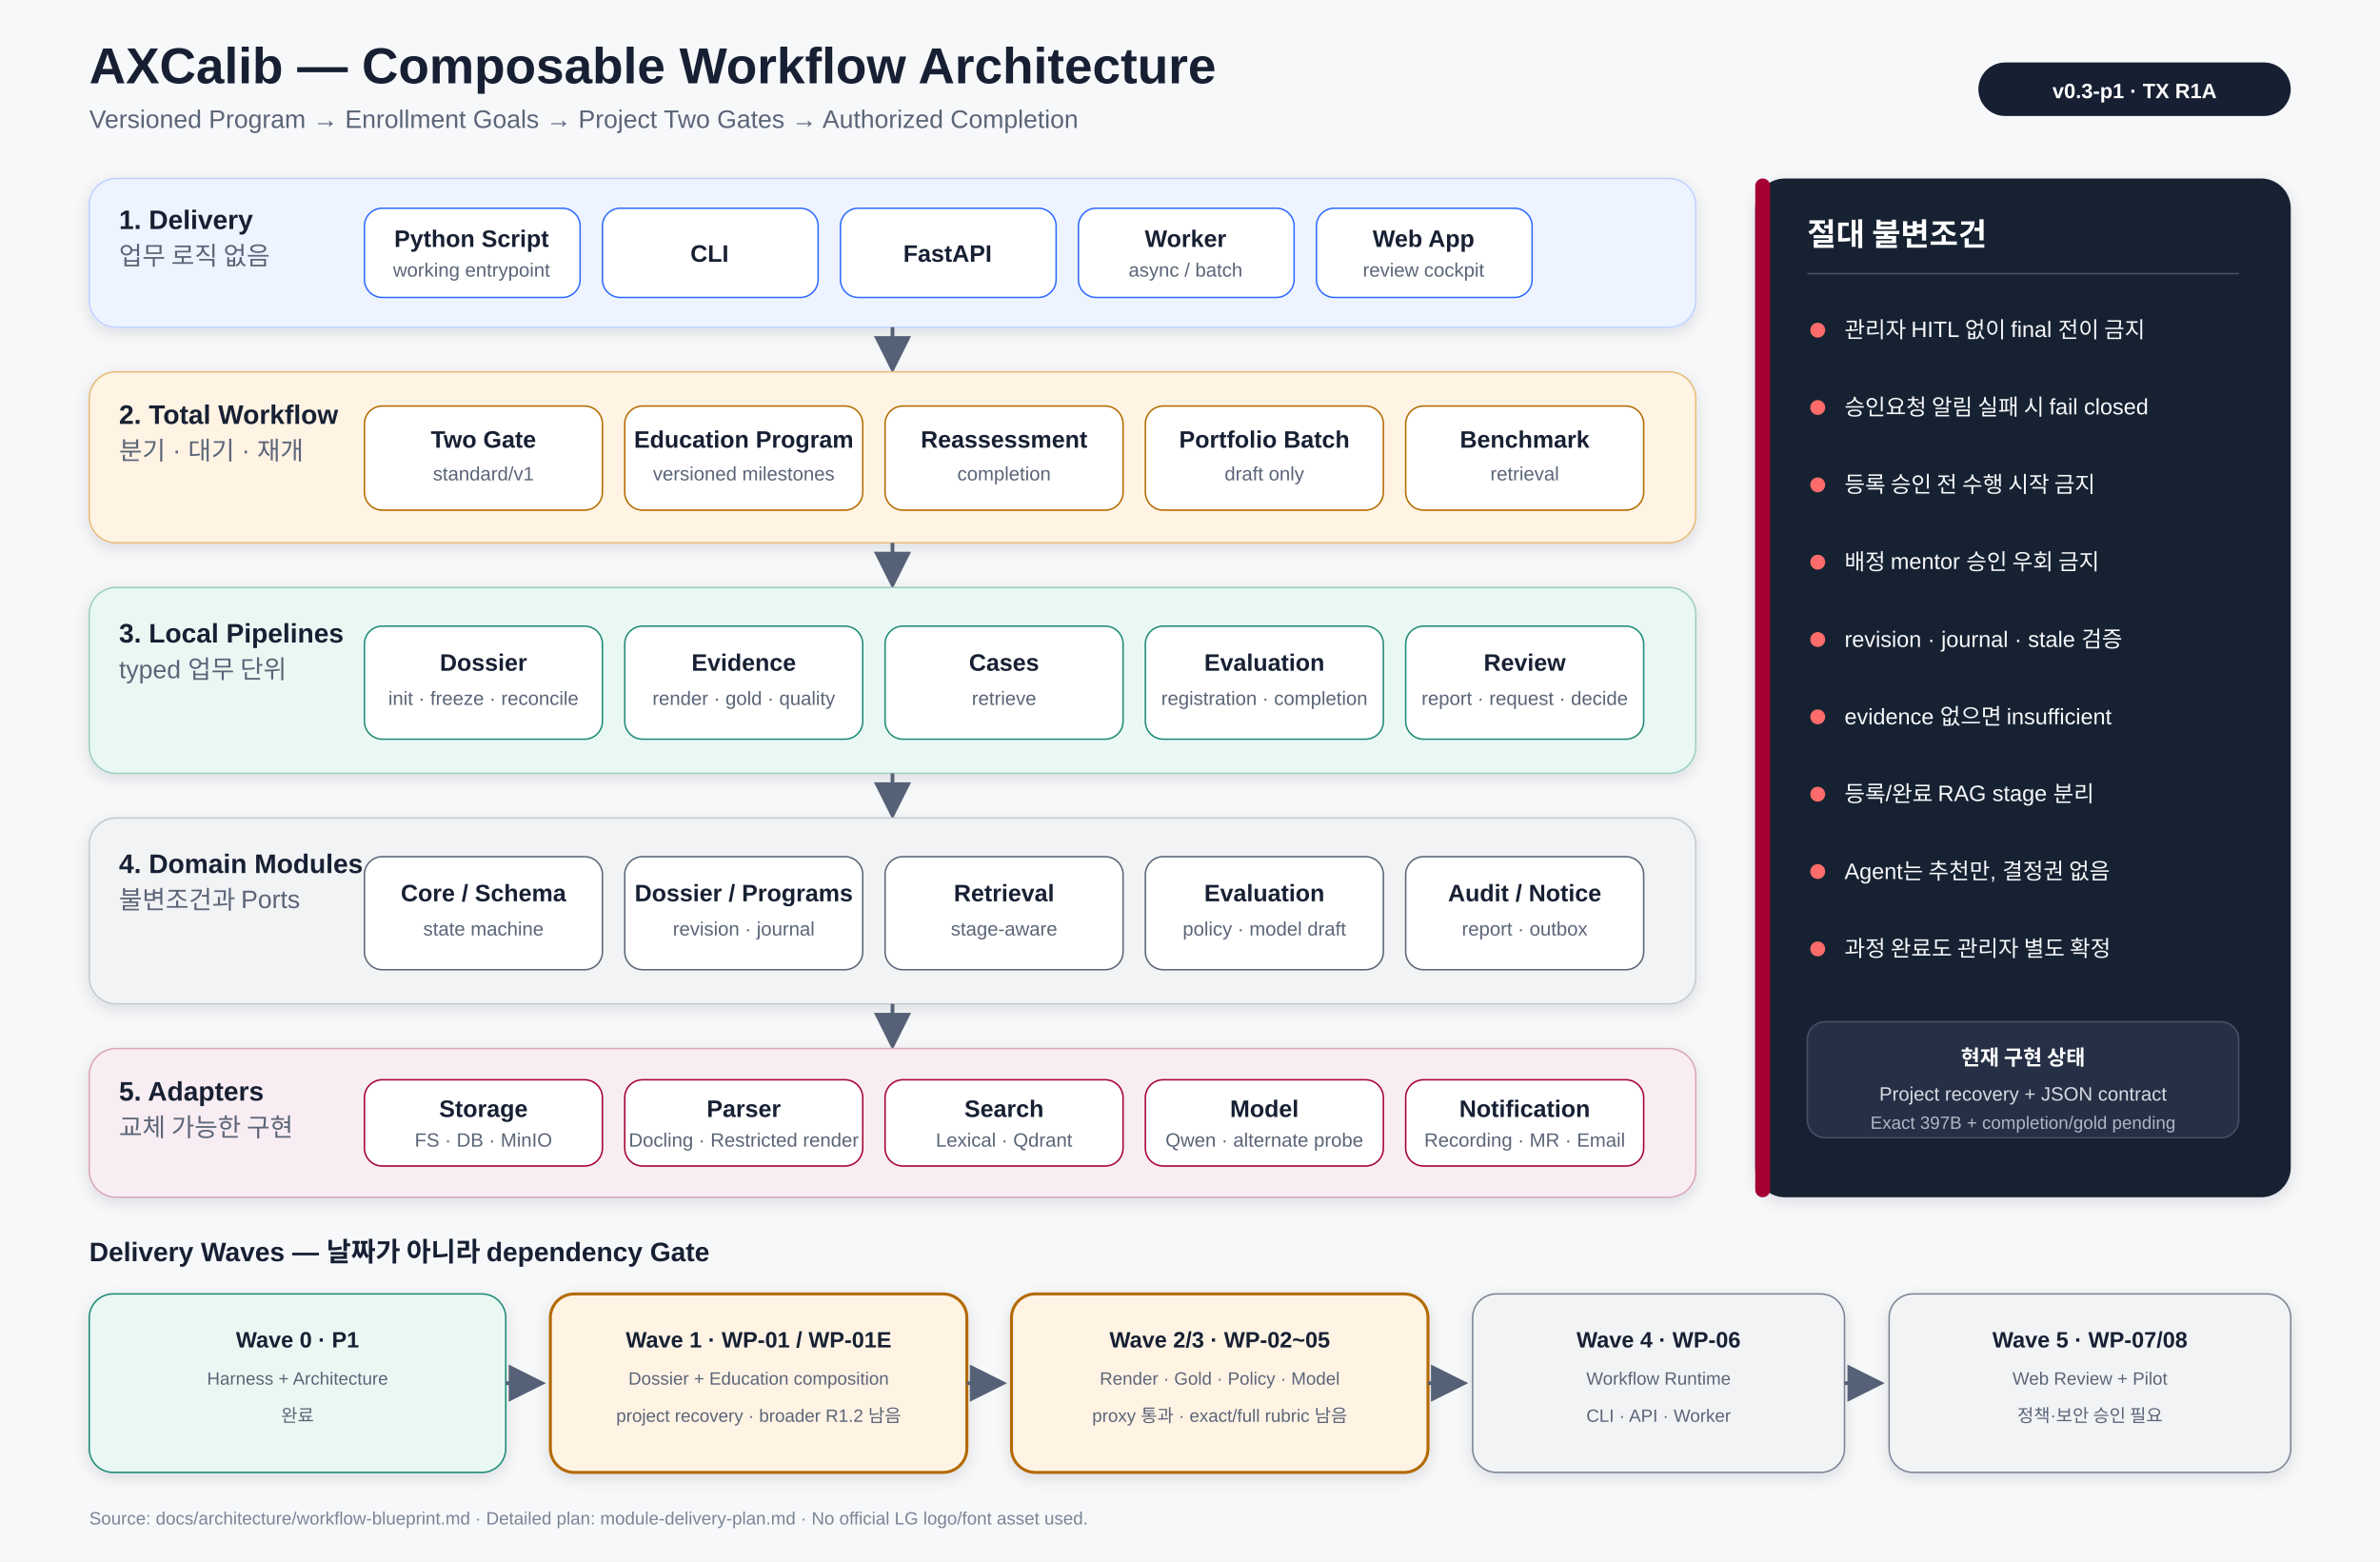
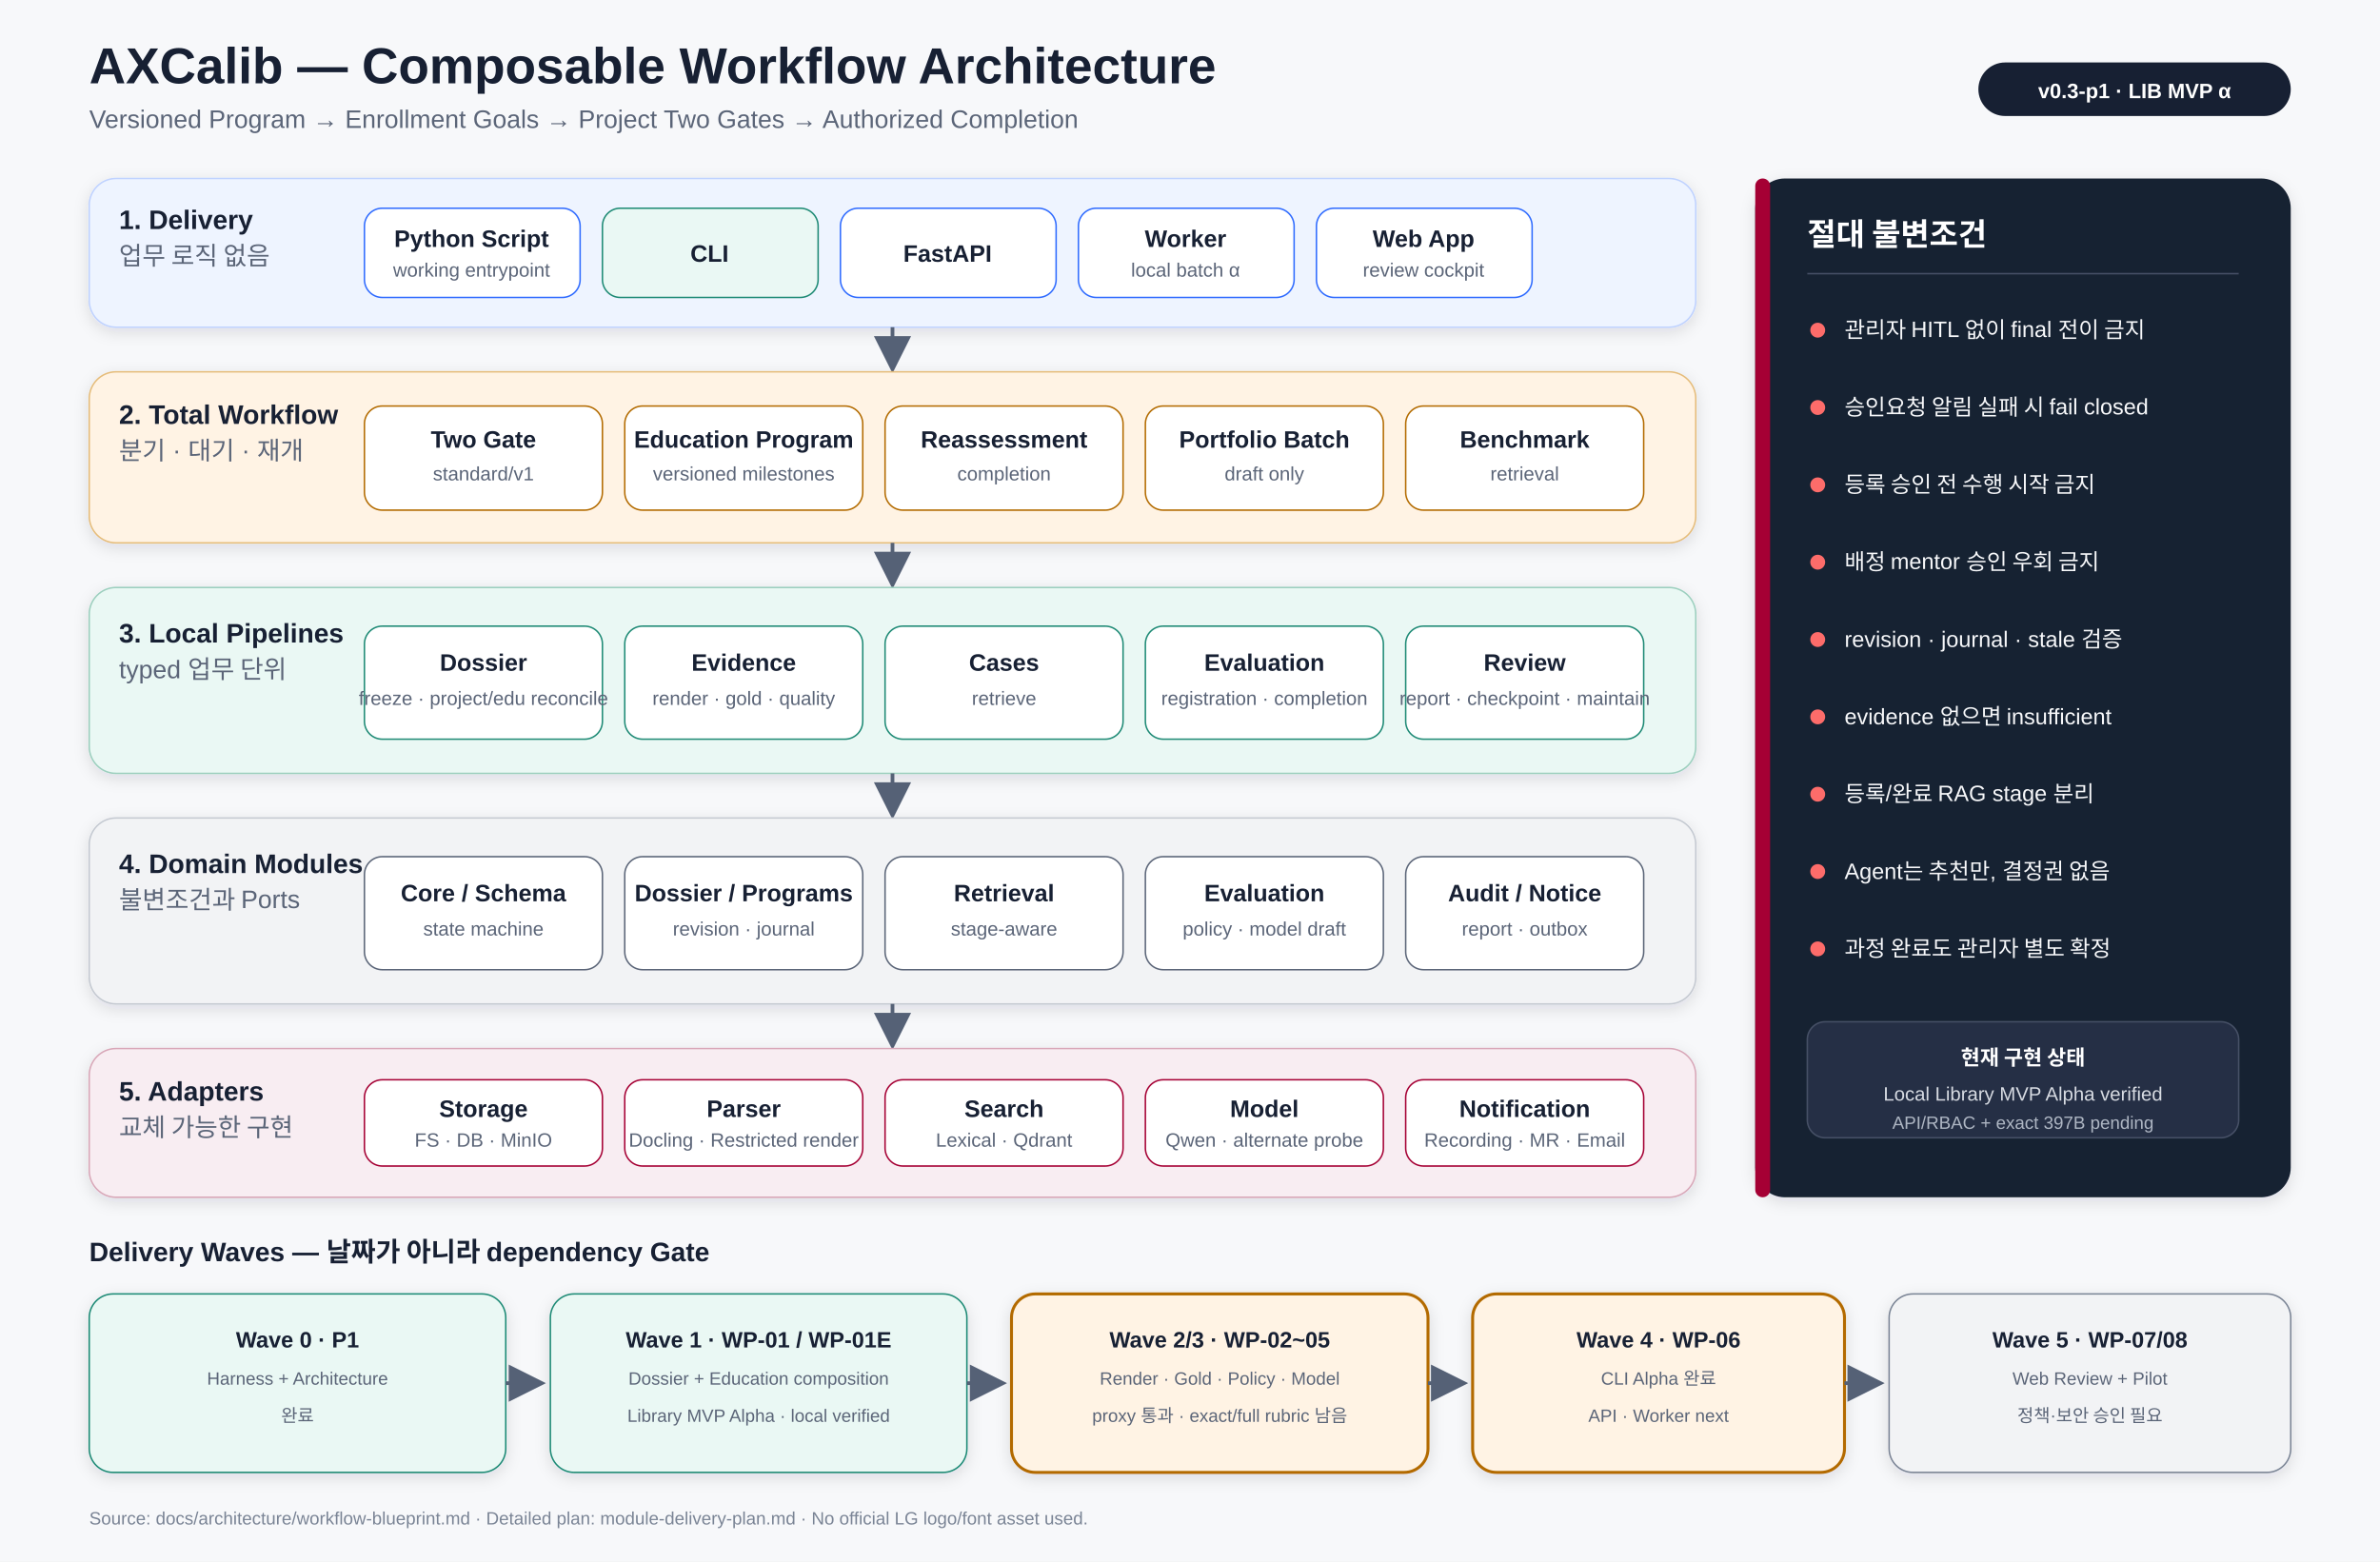
<svg xmlns="http://www.w3.org/2000/svg" width="1600" height="1050" viewBox="0 0 1600 1050" role="img" aria-labelledby="title desc">
  <defs>
    <filter id="shadow" x="-10%" y="-10%" width="120%" height="130%">
      <feDropShadow dx="0" dy="3" stdDeviation="5" flood-color="#172033" flood-opacity="0.12" />
    </filter>
    <marker id="arrow" markerWidth="10" markerHeight="10" refX="8" refY="5" orient="auto" markerUnits="strokeWidth">
      <path d="M 0 0 L 10 5 L 0 10 z" fill="#556176" />
    </marker>
    <style>
      .title { font: 700 34px Arial, 'Noto Sans KR', sans-serif; fill: #172033; }
      .subtitle { font: 400 17px Arial, 'Noto Sans KR', sans-serif; fill: #5B6578; }
      .lane-title { font: 700 18px Arial, 'Noto Sans KR', sans-serif; fill: #172033; }
      .box-title { font: 700 16px Arial, 'Noto Sans KR', sans-serif; fill: #172033; text-anchor: middle; }
      .box-note { font: 400 13px Arial, 'Noto Sans KR', sans-serif; fill: #5B6578; text-anchor: middle; }
      .panel-title { font: 700 21px Arial, 'Noto Sans KR', sans-serif; fill: #FFFFFF; }
      .panel-text { font: 400 15px Arial, 'Noto Sans KR', sans-serif; fill: #F7F8FA; }
      .wave-title { font: 700 15px Arial, 'Noto Sans KR', sans-serif; fill: #172033; text-anchor: middle; }
      .wave-note { font: 400 12px Arial, 'Noto Sans KR', sans-serif; fill: #5B6578; text-anchor: middle; }
      .arrow { stroke: #556176; stroke-width: 2.5; fill: none; marker-end: url(#arrow); }
    </style>
  </defs>
  <rect width="1600" height="1050" fill="#F7F8FA" />
  <text x="60" y="56" class="title">AXCalib — Composable Workflow Architecture</text>
  <text x="60" y="86" class="subtitle">Versioned Program → Enrollment Goals → Project Two Gates → Authorized Completion</text>
  <rect x="1330" y="42" width="210" height="36" rx="18" fill="#172033" />
-   <text x="1435" y="66" font-family="Arial, 'Noto Sans KR', sans-serif" font-size="14" font-weight="700" fill="#FFFFFF" text-anchor="middle">v0.3-p1 · TX R1A</text>
+   <text x="1435" y="66" font-family="Arial, 'Noto Sans KR', sans-serif" font-size="14" font-weight="700" fill="#FFFFFF" text-anchor="middle">v0.3-p1 · LIB MVP α</text>
  <rect x="60" y="120" width="1080" height="100" rx="18" fill="#EEF4FF" stroke="#BFD2FF" filter="url(#shadow)" />
  <text x="80" y="154" class="lane-title">1. Delivery</text>
  <text x="80" y="178" class="subtitle">업무 로직 없음</text>
  <g>
    <rect x="245" y="140" width="145" height="60" rx="12" fill="#FFFFFF" stroke="#2F6BFF" />
    <text x="317" y="166" class="box-title">Python Script</text>
    <text x="317" y="186" class="box-note">working entrypoint</text>
-     <rect x="405" y="140" width="145" height="60" rx="12" fill="#FFFFFF" stroke="#2F6BFF" />
+     <rect x="405" y="140" width="145" height="60" rx="12" fill="#EAF8F4" stroke="#1E8A75" />
    <text x="477" y="176" class="box-title">CLI</text>
    <rect x="565" y="140" width="145" height="60" rx="12" fill="#FFFFFF" stroke="#2F6BFF" />
    <text x="637" y="176" class="box-title">FastAPI</text>
    <rect x="725" y="140" width="145" height="60" rx="12" fill="#FFFFFF" stroke="#2F6BFF" />
    <text x="797" y="166" class="box-title">Worker</text>
-     <text x="797" y="186" class="box-note">async / batch</text>
+     <text x="797" y="186" class="box-note">local batch α</text>
    <rect x="885" y="140" width="145" height="60" rx="12" fill="#FFFFFF" stroke="#2F6BFF" />
    <text x="957" y="166" class="box-title">Web App</text>
    <text x="957" y="186" class="box-note">review cockpit</text>
  </g>
  <path class="arrow" d="M 600 220 L 600 246" />
  <rect x="60" y="250" width="1080" height="115" rx="18" fill="#FFF3E4" stroke="#E5BC7A" filter="url(#shadow)" />
  <text x="80" y="285" class="lane-title">2. Total Workflow</text>
  <text x="80" y="309" class="subtitle">분기 · 대기 · 재개</text>
  <g>
    <rect x="245" y="273" width="160" height="70" rx="12" fill="#FFFFFF" stroke="#B36B00" />
    <text x="325" y="301" class="box-title">Two Gate</text>
    <text x="325" y="323" class="box-note">standard/v1</text>
    <rect x="420" y="273" width="160" height="70" rx="12" fill="#FFFFFF" stroke="#B36B00" />
    <text x="500" y="301" class="box-title">Education Program</text>
    <text x="500" y="323" class="box-note">versioned milestones</text>
    <rect x="595" y="273" width="160" height="70" rx="12" fill="#FFFFFF" stroke="#B36B00" />
    <text x="675" y="301" class="box-title">Reassessment</text>
    <text x="675" y="323" class="box-note">completion</text>
    <rect x="770" y="273" width="160" height="70" rx="12" fill="#FFFFFF" stroke="#B36B00" />
    <text x="850" y="301" class="box-title">Portfolio Batch</text>
    <text x="850" y="323" class="box-note">draft only</text>
    <rect x="945" y="273" width="160" height="70" rx="12" fill="#FFFFFF" stroke="#B36B00" />
    <text x="1025" y="301" class="box-title">Benchmark</text>
    <text x="1025" y="323" class="box-note">retrieval</text>
  </g>
  <path class="arrow" d="M 600 365 L 600 391" />
  <rect x="60" y="395" width="1080" height="125" rx="18" fill="#EAF8F4" stroke="#9CCFBE" filter="url(#shadow)" />
  <text x="80" y="432" class="lane-title">3. Local Pipelines</text>
  <text x="80" y="456" class="subtitle">typed 업무 단위</text>
  <g>
    <rect x="245" y="421" width="160" height="76" rx="12" fill="#FFFFFF" stroke="#1E8A75" />
    <text x="325" y="451" class="box-title">Dossier</text>
-     <text x="325" y="474" class="box-note">init · freeze · reconcile</text>
+     <text x="325" y="474" class="box-note">freeze · project/edu reconcile</text>
    <rect x="420" y="421" width="160" height="76" rx="12" fill="#FFFFFF" stroke="#1E8A75" />
    <text x="500" y="451" class="box-title">Evidence</text>
    <text x="500" y="474" class="box-note">render · gold · quality</text>
    <rect x="595" y="421" width="160" height="76" rx="12" fill="#FFFFFF" stroke="#1E8A75" />
    <text x="675" y="451" class="box-title">Cases</text>
    <text x="675" y="474" class="box-note">retrieve</text>
    <rect x="770" y="421" width="160" height="76" rx="12" fill="#FFFFFF" stroke="#1E8A75" />
    <text x="850" y="451" class="box-title">Evaluation</text>
    <text x="850" y="474" class="box-note">registration · completion</text>
    <rect x="945" y="421" width="160" height="76" rx="12" fill="#FFFFFF" stroke="#1E8A75" />
    <text x="1025" y="451" class="box-title">Review</text>
-     <text x="1025" y="474" class="box-note">report · request · decide</text>
+     <text x="1025" y="474" class="box-note">report · checkpoint · maintain</text>
  </g>
  <path class="arrow" d="M 600 520 L 600 546" />
  <rect x="60" y="550" width="1080" height="125" rx="18" fill="#F2F3F5" stroke="#C4C9D1" filter="url(#shadow)" />
  <text x="80" y="587" class="lane-title">4. Domain Modules</text>
  <text x="80" y="611" class="subtitle">불변조건과 Ports</text>
  <g>
    <rect x="245" y="576" width="160" height="76" rx="12" fill="#FFFFFF" stroke="#5B6578" />
    <text x="325" y="606" class="box-title">Core / Schema</text>
    <text x="325" y="629" class="box-note">state machine</text>
    <rect x="420" y="576" width="160" height="76" rx="12" fill="#FFFFFF" stroke="#5B6578" />
    <text x="500" y="606" class="box-title">Dossier / Programs</text>
    <text x="500" y="629" class="box-note">revision · journal</text>
    <rect x="595" y="576" width="160" height="76" rx="12" fill="#FFFFFF" stroke="#5B6578" />
    <text x="675" y="606" class="box-title">Retrieval</text>
    <text x="675" y="629" class="box-note">stage-aware</text>
    <rect x="770" y="576" width="160" height="76" rx="12" fill="#FFFFFF" stroke="#5B6578" />
    <text x="850" y="606" class="box-title">Evaluation</text>
    <text x="850" y="629" class="box-note">policy · model draft</text>
    <rect x="945" y="576" width="160" height="76" rx="12" fill="#FFFFFF" stroke="#5B6578" />
    <text x="1025" y="606" class="box-title">Audit / Notice</text>
    <text x="1025" y="629" class="box-note">report · outbox</text>
  </g>
  <path class="arrow" d="M 600 675 L 600 701" />
  <rect x="60" y="705" width="1080" height="100" rx="18" fill="#F8EDF2" stroke="#D8A7B8" filter="url(#shadow)" />
  <text x="80" y="740" class="lane-title">5. Adapters</text>
  <text x="80" y="764" class="subtitle">교체 가능한 구현</text>
  <g>
    <rect x="245" y="726" width="160" height="58" rx="12" fill="#FFFFFF" stroke="#A50034" />
    <text x="325" y="751" class="box-title">Storage</text>
    <text x="325" y="771" class="box-note">FS · DB · MinIO</text>
    <rect x="420" y="726" width="160" height="58" rx="12" fill="#FFFFFF" stroke="#A50034" />
    <text x="500" y="751" class="box-title">Parser</text>
    <text x="500" y="771" class="box-note">Docling · Restricted render</text>
    <rect x="595" y="726" width="160" height="58" rx="12" fill="#FFFFFF" stroke="#A50034" />
    <text x="675" y="751" class="box-title">Search</text>
    <text x="675" y="771" class="box-note">Lexical · Qdrant</text>
    <rect x="770" y="726" width="160" height="58" rx="12" fill="#FFFFFF" stroke="#A50034" />
    <text x="850" y="751" class="box-title">Model</text>
    <text x="850" y="771" class="box-note">Qwen · alternate probe</text>
    <rect x="945" y="726" width="160" height="58" rx="12" fill="#FFFFFF" stroke="#A50034" />
    <text x="1025" y="751" class="box-title">Notification</text>
    <text x="1025" y="771" class="box-note">Recording · MR · Email</text>
  </g>
  <rect x="1180" y="120" width="360" height="685" rx="20" fill="#172033" filter="url(#shadow)" />
  <rect x="1180" y="120" width="10" height="685" rx="5" fill="#A50034" />
  <text x="1215" y="165" class="panel-title">절대 불변조건</text>
  <line x1="1215" y1="184" x2="1505" y2="184" stroke="#465066" />
  <g class="panel-text">
    <circle cx="1222" cy="222" r="5" fill="#FD6C6A" />
    <text x="1240" y="227">관리자 HITL 없이 final 전이 금지</text>
    <circle cx="1222" cy="274" r="5" fill="#FD6C6A" />
    <text x="1240" y="279">승인요청 알림 실패 시 fail closed</text>
    <circle cx="1222" cy="326" r="5" fill="#FD6C6A" />
    <text x="1240" y="331">등록 승인 전 수행 시작 금지</text>
    <circle cx="1222" cy="378" r="5" fill="#FD6C6A" />
    <text x="1240" y="383">배정 mentor 승인 우회 금지</text>
    <circle cx="1222" cy="430" r="5" fill="#FD6C6A" />
    <text x="1240" y="435">revision · journal · stale 검증</text>
    <circle cx="1222" cy="482" r="5" fill="#FD6C6A" />
    <text x="1240" y="487">evidence 없으면 insufficient</text>
    <circle cx="1222" cy="534" r="5" fill="#FD6C6A" />
    <text x="1240" y="539">등록/완료 RAG stage 분리</text>
    <circle cx="1222" cy="586" r="5" fill="#FD6C6A" />
    <text x="1240" y="591">Agent는 추천만, 결정권 없음</text>
    <circle cx="1222" cy="638" r="5" fill="#FD6C6A" />
    <text x="1240" y="643">과정 완료도 관리자 별도 확정</text>
  </g>
  <rect x="1215" y="687" width="290" height="78" rx="12" fill="#252F45" stroke="#465066" />
  <text x="1360" y="716" font-family="Arial, 'Noto Sans KR', sans-serif" font-size="14" font-weight="700" fill="#FFFFFF" text-anchor="middle">현재 구현 상태</text>
-   <text x="1360" y="740" font-family="Arial, 'Noto Sans KR', sans-serif" font-size="13" fill="#D7DBE2" text-anchor="middle">Project recovery + JSON contract</text>
-   <text x="1360" y="759" font-family="Arial, 'Noto Sans KR', sans-serif" font-size="12" fill="#AEB6C3" text-anchor="middle">Exact 397B + completion/gold pending</text>
+   <text x="1360" y="740" font-family="Arial, 'Noto Sans KR', sans-serif" font-size="13" fill="#D7DBE2" text-anchor="middle">Local Library MVP Alpha verified</text>
+   <text x="1360" y="759" font-family="Arial, 'Noto Sans KR', sans-serif" font-size="12" fill="#AEB6C3" text-anchor="middle">API/RBAC + exact 397B pending</text>
  <text x="60" y="848" class="lane-title">Delivery Waves — 날짜가 아니라 dependency Gate</text>
  <g>
    <rect x="60" y="870" width="280" height="120" rx="16" fill="#EAF8F4" stroke="#1E8A75" filter="url(#shadow)" />
    <text x="200" y="906" class="wave-title">Wave 0 · P1</text>
    <text x="200" y="931" class="wave-note">Harness + Architecture</text>
    <text x="200" y="956" class="wave-note">완료</text>
    <path class="arrow" d="M 340 930 L 362 930" />
-     <rect x="370" y="870" width="280" height="120" rx="16" fill="#FFF3E4" stroke="#B36B00" stroke-width="2" filter="url(#shadow)" />
+     <rect x="370" y="870" width="280" height="120" rx="16" fill="#EAF8F4" stroke="#1E8A75" filter="url(#shadow)" />
    <text x="510" y="906" class="wave-title">Wave 1 · WP-01 / WP-01E</text>
    <text x="510" y="931" class="wave-note">Dossier + Education composition</text>
-     <text x="510" y="956" class="wave-note">project recovery · broader R1.2 남음</text>
+     <text x="510" y="956" class="wave-note">Library MVP Alpha · local verified</text>
    <path class="arrow" d="M 650 930 L 672 930" />
    <rect x="680" y="870" width="280" height="120" rx="16" fill="#FFF3E4" stroke="#B36B00" stroke-width="2" filter="url(#shadow)" />
    <text x="820" y="906" class="wave-title">Wave 2/3 · WP-02~05</text>
    <text x="820" y="931" class="wave-note">Render · Gold · Policy · Model</text>
    <text x="820" y="956" class="wave-note">proxy 통과 · exact/full rubric 남음</text>
    <path class="arrow" d="M 960 930 L 982 930" />
-     <rect x="990" y="870" width="250" height="120" rx="16" fill="#F2F3F5" stroke="#7A8495" filter="url(#shadow)" />
+     <rect x="990" y="870" width="250" height="120" rx="16" fill="#FFF3E4" stroke="#B36B00" stroke-width="2" filter="url(#shadow)" />
    <text x="1115" y="906" class="wave-title">Wave 4 · WP-06</text>
-     <text x="1115" y="931" class="wave-note">Workflow Runtime</text>
-     <text x="1115" y="956" class="wave-note">CLI · API · Worker</text>
+     <text x="1115" y="931" class="wave-note">CLI Alpha 완료</text>
+     <text x="1115" y="956" class="wave-note">API · Worker next</text>
    <path class="arrow" d="M 1240 930 L 1262 930" />
    <rect x="1270" y="870" width="270" height="120" rx="16" fill="#F2F3F5" stroke="#7A8495" filter="url(#shadow)" />
    <text x="1405" y="906" class="wave-title">Wave 5 · WP-07/08</text>
    <text x="1405" y="931" class="wave-note">Web Review + Pilot</text>
    <text x="1405" y="956" class="wave-note">정책·보안 승인 필요</text>
  </g>
  <text x="60" y="1025" font-family="Arial, 'Noto Sans KR', sans-serif" font-size="12" fill="#7A8495">Source: docs/architecture/workflow-blueprint.md · Detailed plan: module-delivery-plan.md · No official LG logo/font asset used.</text>
</svg>
